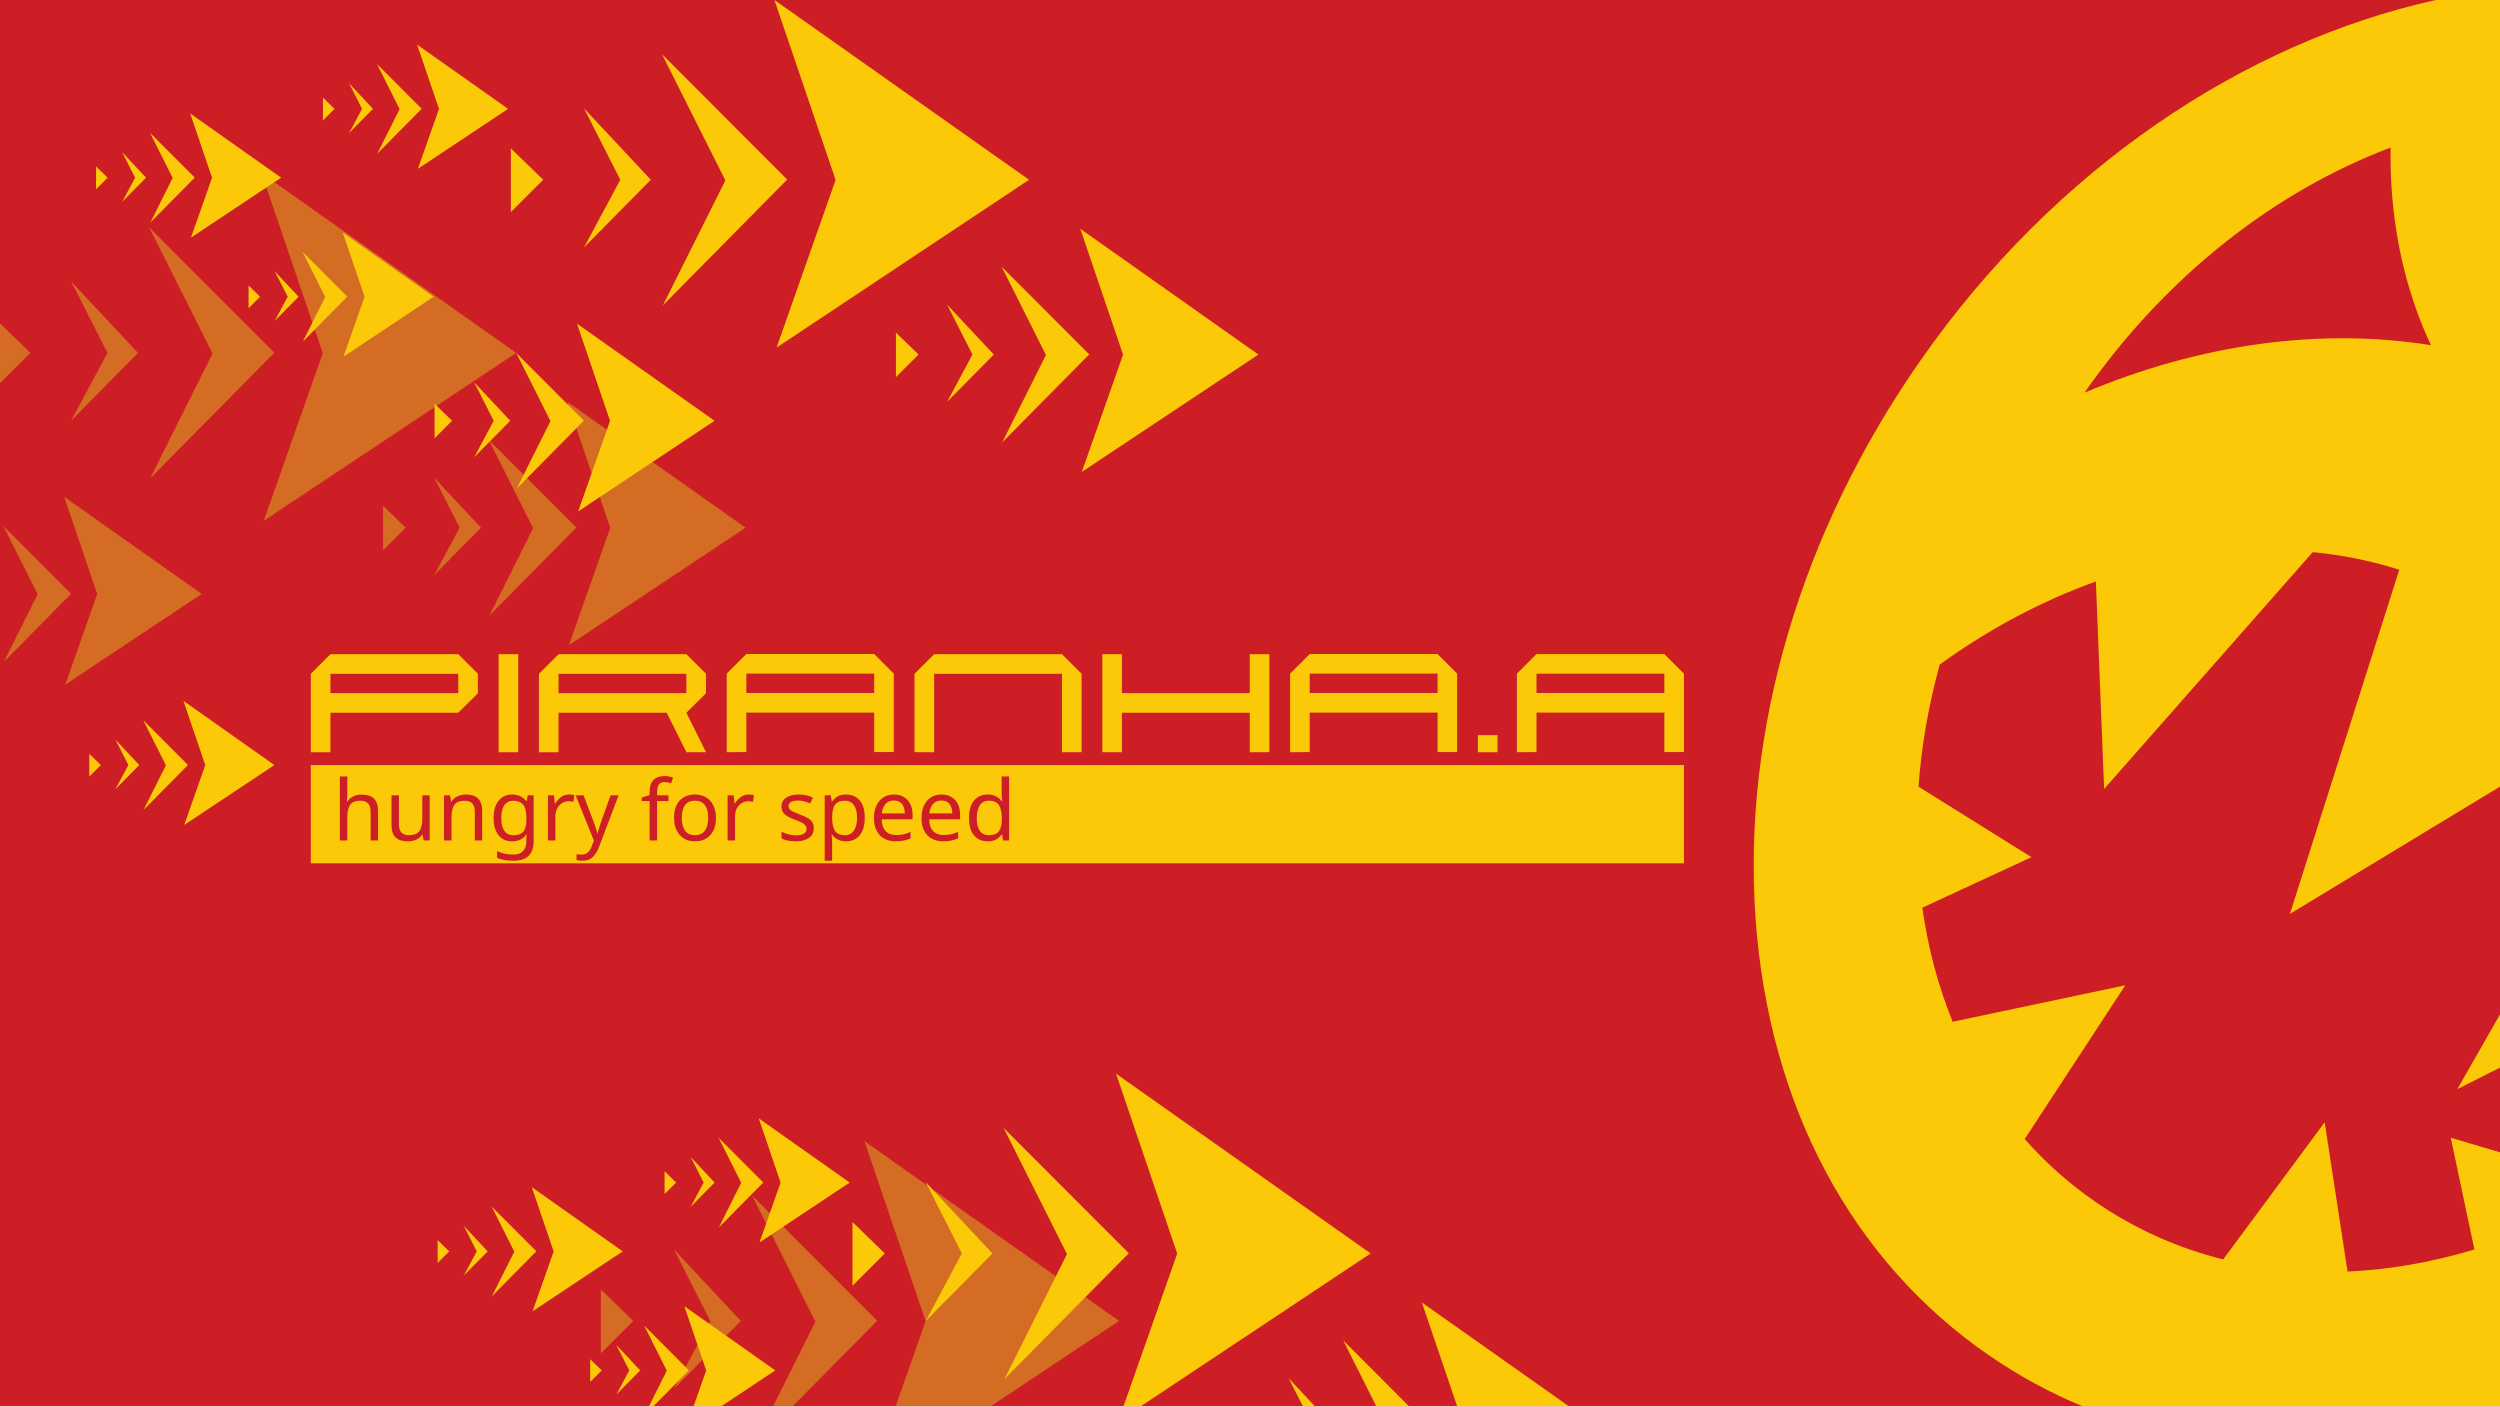
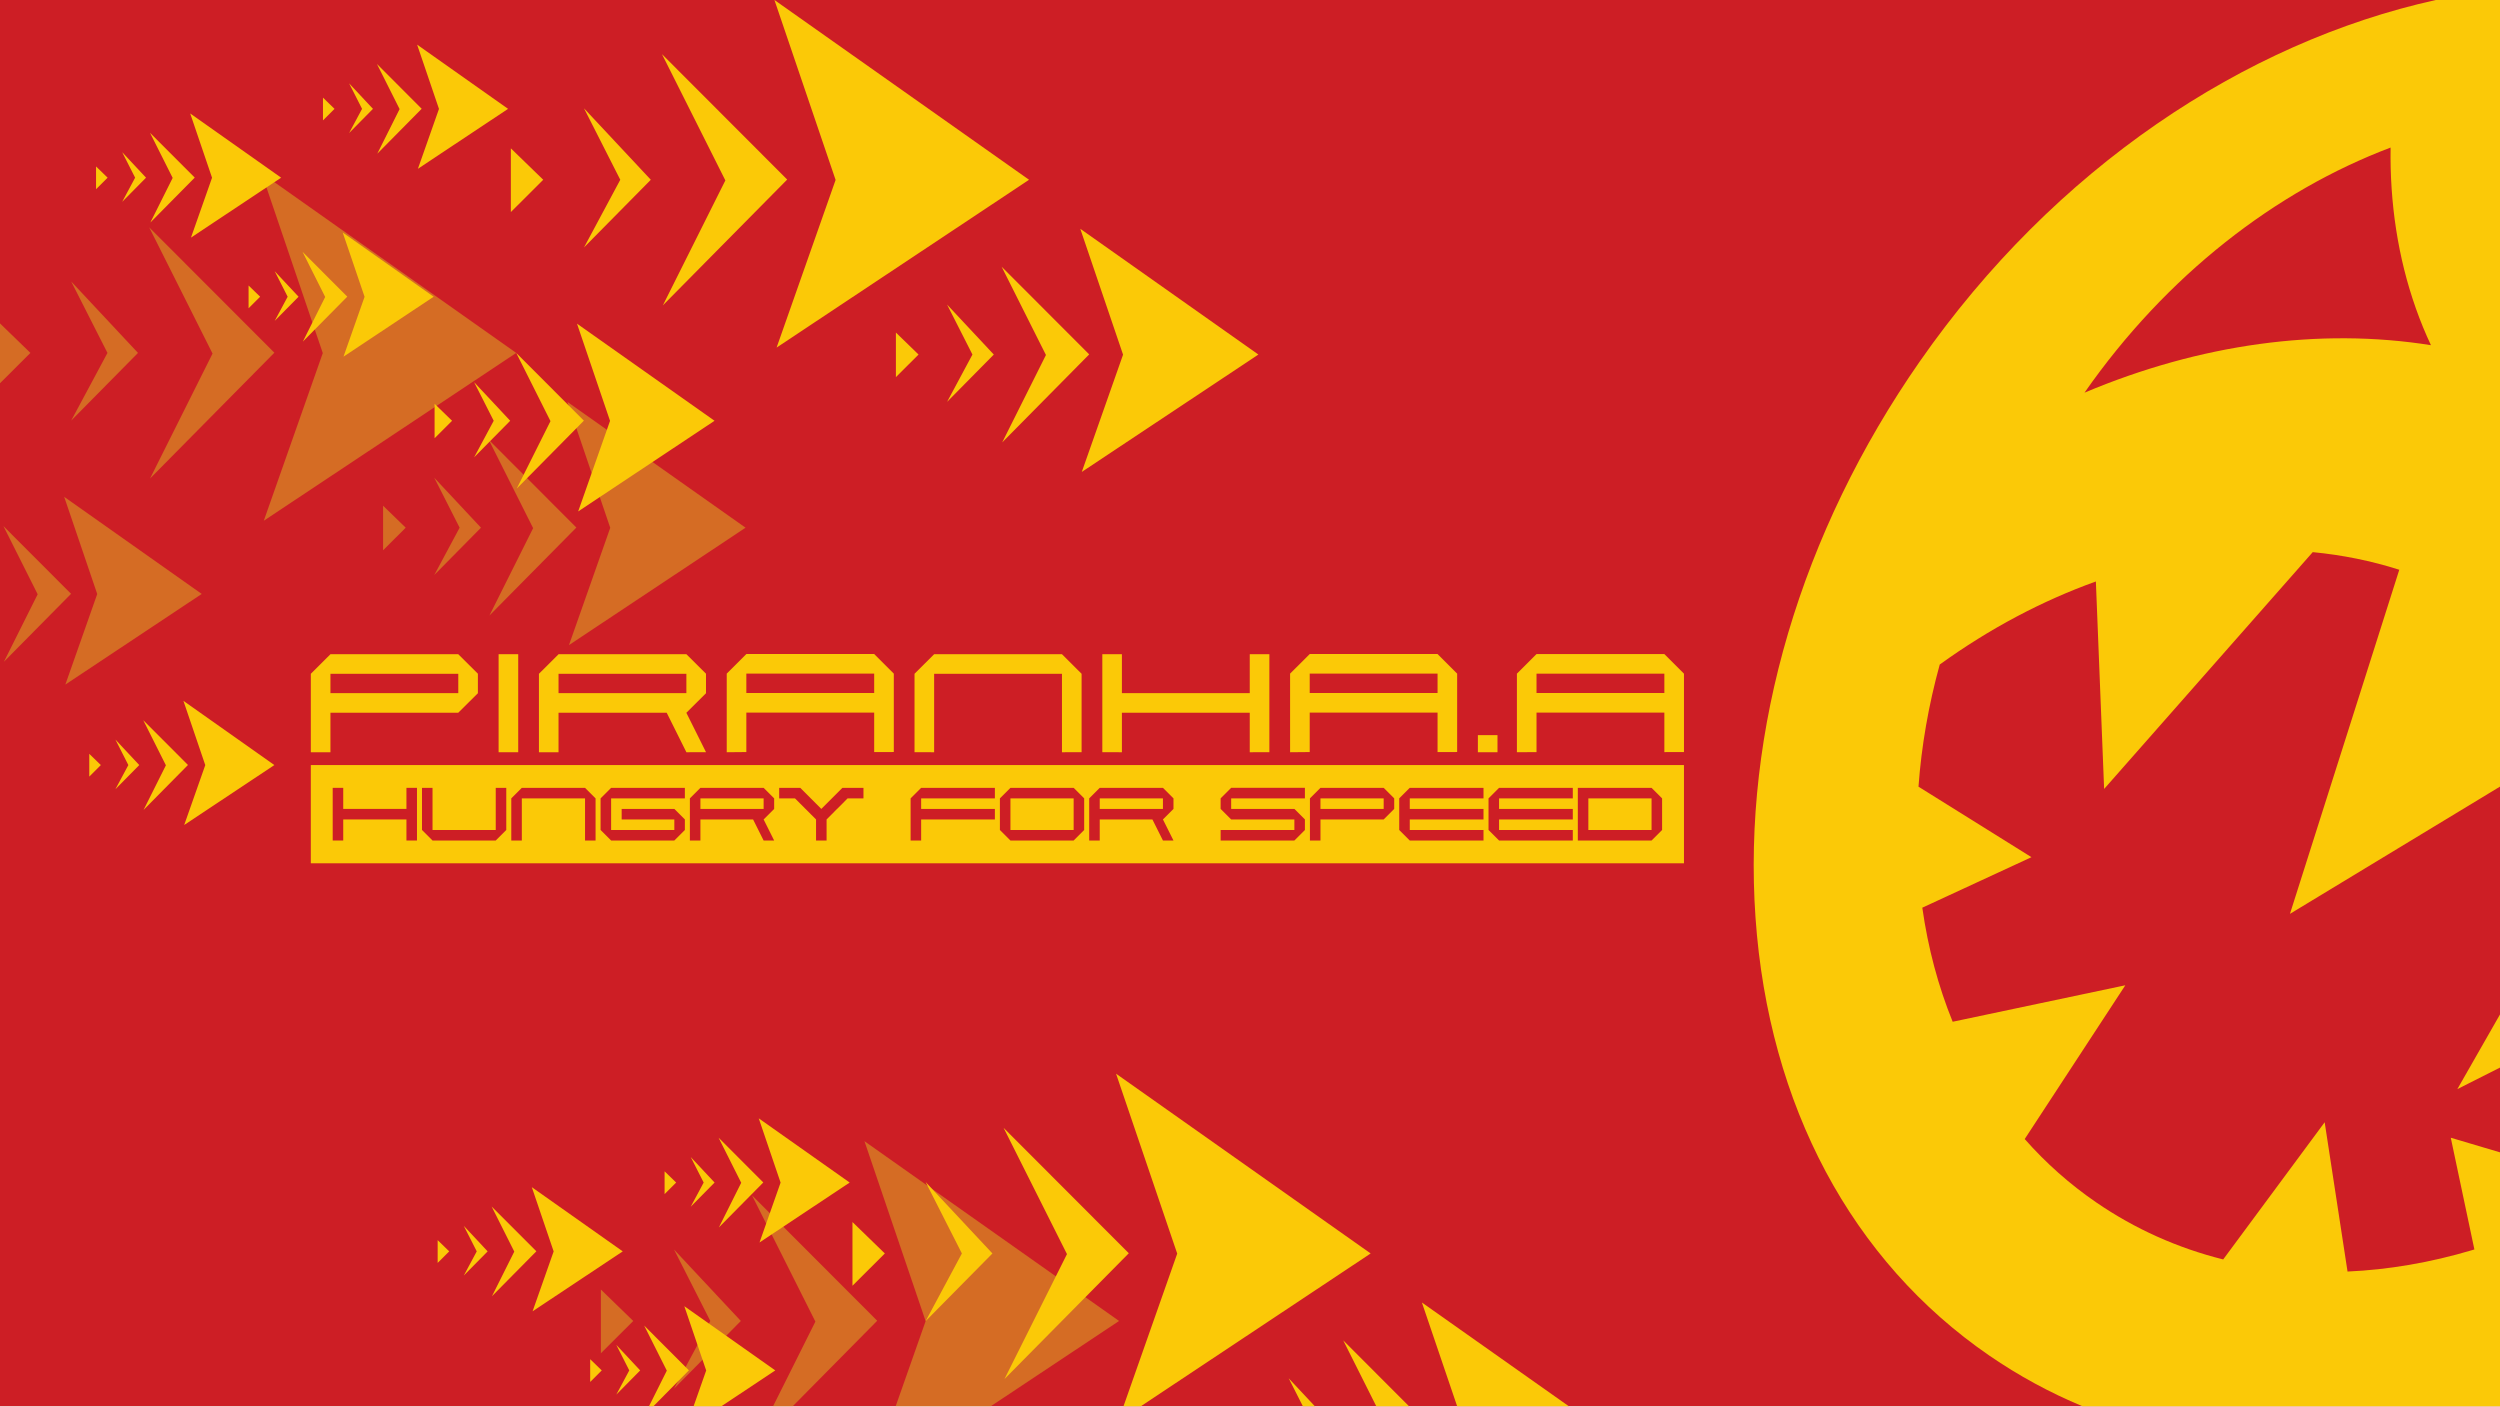
<svg xmlns="http://www.w3.org/2000/svg" width="1920" height="1080" viewBox="0 0 508 285.75" version="1.1" id="svg1431">
  <defs id="defs1425" />
  <g id="layer1" transform="translate(0,-11.24998)">
    <rect style="opacity:1;fill:#cd1e25;fill-opacity:1;stroke:none;stroke-width:3.448;stroke-linecap:butt;stroke-linejoin:round;stroke-miterlimit:4;stroke-dasharray:none;stroke-opacity:1;paint-order:markers stroke fill" id="rect856" width="508" height="285.75" x="0" y="11.25" />
    <path style="opacity:0.513;fill:#dbb524;fill-opacity:1;stroke-width:3.78" d="M 663.904,876.438 710.879,1014.621 687.871,1080 h 73.051 l 98.529,-65.5 z m -86.363,41.598 48.674,96.957 L 593.697,1080 h 15.111 l 64.889,-65.66 z m -59.881,41.607 27.852,54.857 -27.852,51.963 51.305,-51.963 z m -56.186,30.721 v 48.941 L 486.342,1014.5 Z" transform="matrix(0.2645833,0,0,0.2645833,0,11.24998)" id="path1050" />
    <path id="path987" d="M 53.6,117.066 65.59,82.996 53.161,46.435 104.899,82.964 Z M 43.189,83.094 30.311,57.441 55.752,82.921 30.487,108.487 Z M 21.836,82.964 14.467,68.449 28.041,82.964 14.467,96.713 Z m -22.235,-6.386 6.58,6.386 -6.58,6.563 z" style="opacity:0.513;fill:#dbb524;fill-opacity:1;stroke-width:1" />
    <path style="opacity:0.513;fill:#dbb524;fill-opacity:1;stroke-width:1" d="m 115.614,142.332 8.387,-23.832 -8.694,-25.574 36.191,25.552 z m -7.283,-23.763 -9.008,-17.944 17.796,17.823 -17.673,17.883 z m -14.936,-0.091 -5.154,-10.153 9.495,10.153 -9.495,9.617 z m -15.553,-4.467 4.602,4.467 -4.602,4.591 z" id="path989" />
    <path style="opacity:0.513;fill:#dbb524;fill-opacity:1;stroke-width:3.78" d="M 49.285,381.555 74.664,456.207 50.182,525.775 154.93,456.143 Z M 2.627,404.027 28.924,456.408 2.986,508.258 54.576,456.055 Z" transform="matrix(0.2645833,0,0,0.2645833,0,11.24998)" id="path991" />
    <path style="opacity:1;fill:#fbc907;fill-opacity:1;stroke-width:1" d="m 157.804,81.881 11.99,-34.07 -12.429,-36.561 51.738,36.529 z m -10.411,-33.972 -12.878,-25.653 25.441,25.48 -25.265,25.566 z m -21.353,-0.13 -7.369,-14.515 13.574,14.515 -13.574,13.749 z m -22.235,-6.386 6.58,6.386 -6.58,6.563 z" id="path917" />
    <path style="fill:#fbc907;fill-opacity:1;fill-rule:nonzero;stroke:none;stroke-width:0.133" d="m 1870.703,0 c -146.847,32.459 -292.941,129.142 -396.33,277.625 -91.417,131.305 -136.22,283.035 -126.133,427.234 10.102,144.192 73.863,263.602 179.553,336.225 22.587,15.52 46.515,28.495 71.533,38.916 H 1920 V 885 l -37.809,-11.219 18.137,85.793 c -0.517,0.162 -1.028,0.321 -1.545,0.479 -32.459,9.662 -64.589,15.123 -95.877,16.492 l -17.558,-114.65 -77.939,105.352 c -34.972,-8.755 -67.844,-23.424 -97.643,-43.902 -20.368,-13.987 -38.664,-30.264 -54.791,-48.559 l 77.272,-118.09 -132.596,28.012 c -11.052,-27.171 -18.916,-56.507 -23.322,-87.607 l 83.828,-38.785 -86.762,-54.152 c 2.282,-31.295 7.755,-62.714 16.322,-93.797 38.564,-27.85 79.029,-49.114 119.912,-63.795 l 6.34,159.348 160.217,-181.879 c 22.797,2.194 45.036,6.699 66.465,13.531 L 1758.684,701.84 1920,604.111 V 0 Z m -34.727,113.318 c -0.649,42.461 5.534,84.284 19.4,123.523 3.46,9.793 7.344,19.211 11.586,28.26 -85.502,-13.591 -177.386,-0.923 -266.076,36.475 62.998,-90.301 146.899,-154.922 235.09,-188.258 z M 1920,779.088 1887.244,836.439 1920,819.9 Z" transform="matrix(0.2645833,0,0,0.2645833,0,11.24998)" id="path862" />
-     <g id="g975">
-       <g style="stroke-width:1.341" transform="matrix(0.745792,0,0,0.745792,51.44594,36.45878)" id="g879">
-         <path id="path2091" style="fill:#fbc907;fill-opacity:1;fill-rule:nonzero;stroke:none;stroke-width:0.047" d="m 55.883,155.052 v -5.273 h -34.829 v 5.273 z m 5.342,0.026 -5.356,5.319 h -34.815 v 10.758 h -5.348 V 149.779 l 5.358,-5.338 h 34.807 l 5.354,5.317 v 5.32" />
-         <path id="path2093" style="fill:#fbc907;fill-opacity:1;fill-rule:nonzero;stroke:none;stroke-width:0.047" d="m 72.214,171.155 h -5.345 V 144.442 h 5.345 v 26.713" />
-         <path id="path2095" style="fill:#fbc907;fill-opacity:1;fill-rule:nonzero;stroke:none;stroke-width:0.047" d="m 118.032,155.056 v -5.277 H 83.198 v 5.273 z m 5.353,16.09 -5.348,0.009 -5.364,-10.756 -29.476,-10e-4 v 10.758 h -5.34 v -21.375 l 5.362,-5.338 h 34.812 l 5.345,5.317 v 5.321 l -5.352,5.325 5.36,10.74" />
-         <path id="path2097" style="fill:#fbc907;fill-opacity:1;fill-rule:nonzero;stroke:none;stroke-width:0.047" d="m 276.874,171.146 -5.345,0.009 V 160.399 h -34.835 v 10.756 l -5.334,-0.009 V 144.442 h 5.334 v 10.615 h 34.835 V 144.442 h 5.345 v 26.704" />
-         <path id="path2099" style="fill:#fbc907;fill-opacity:1;fill-rule:nonzero;stroke:none;stroke-width:0.047" d="m 169.201,155.011 v -5.275 h -34.833 v 5.275 z m 5.345,16.088 -5.345,0.007 v -10.756 h -34.833 v 10.756 l -5.342,0.049 v -21.419 l 5.355,-5.344 h 34.809 l 5.356,5.344 v 21.363" />
-         <path id="path2101" style="fill:#fbc907;fill-opacity:1;fill-rule:nonzero;stroke:none;stroke-width:0.047" d="m 225.711,171.146 -5.346,0.009 v -21.375 h -34.831 v 21.375 l -5.343,-0.009 v -21.367 l 5.352,-5.338 h 34.814 l 5.355,5.338 v 21.367" />
-         <path id="path2103" style="fill:#fbc907;fill-opacity:1;fill-rule:nonzero;stroke:none;stroke-width:0.047" d="m 322.698,155.011 v -5.275 h -34.831 v 5.275 z m 5.34,16.088 -5.34,0.007 v -10.756 h -34.831 v 10.756 l -5.348,0.049 v -21.419 l 5.362,-5.344 h 34.807 l 5.349,5.344 v 21.363" />
-         <path id="path2105" style="fill:#fbc907;fill-opacity:1;fill-rule:nonzero;stroke:none;stroke-width:0.047" d="m 339.027,171.155 h -5.345 v -4.66 h 5.345 v 4.66" />
-         <path id="path2107" style="fill:#fbc907;fill-opacity:1;fill-rule:nonzero;stroke:none;stroke-width:0.047" d="m 384.492,155.02 v -5.273 h -34.83 v 5.273 z m 5.344,16.081 -5.344,0.018 v -10.759 h -34.83 v 10.759 l -5.343,0.035 V 149.747 l 5.352,-5.346 h 34.811 l 5.355,5.346 v 21.354" />
-       </g>
-       <rect y="166.711" x="63.159" height="19.96" width="279.023" id="rect881" style="opacity:1;fill:#fbc907;fill-opacity:1;stroke:none;stroke-width:3.448;stroke-linecap:butt;stroke-linejoin:round;stroke-miterlimit:4;stroke-dasharray:none;stroke-opacity:1;paint-order:markers stroke fill" />
-       <text id="text885" y="182.042" x="67.604" style="font-style:normal;font-variant:normal;font-weight:normal;font-stretch:normal;font-size:17.125px;line-height:1.25;font-family:'Virgo 01';-inkscape-font-specification:'Virgo 01, ';font-variant-ligatures:normal;font-variant-caps:normal;font-variant-numeric:normal;font-feature-settings:normal;text-align:start;letter-spacing:0px;word-spacing:0px;writing-mode:lr-tb;text-anchor:start;fill:#cd1e25;fill-opacity:1;stroke:none;stroke-width:0.265" xml:space="preserve">
-         <tspan style="font-style:normal;font-variant:normal;font-weight:normal;font-stretch:normal;font-size:17.125px;font-family:Piranha;-inkscape-font-specification:'Piranha, Normal';font-variant-ligatures:normal;font-variant-caps:normal;font-variant-numeric:normal;font-feature-settings:normal;text-align:start;writing-mode:lr-tb;text-anchor:start;fill:#cd1e25;fill-opacity:1;stroke-width:0.265" y="182.042" x="67.604" id="tspan883">hungry for speed</tspan>
-       </text>
+     <g id="g879" transform="matrix(0.745792,0,0,0.745792,51.44594,36.45878)" style="stroke-width:1.341">
+       <path d="m 55.883,155.052 v -5.273 h -34.829 v 5.273 z m 5.342,0.026 -5.356,5.319 h -34.815 v 10.758 h -5.348 V 149.779 l 5.358,-5.338 h 34.807 l 5.354,5.317 v 5.32" style="fill:#fbc907;fill-opacity:1;fill-rule:nonzero;stroke:none;stroke-width:0.047" id="path2091" />
+       <path d="m 72.214,171.155 h -5.345 V 144.442 h 5.345 v 26.713" style="fill:#fbc907;fill-opacity:1;fill-rule:nonzero;stroke:none;stroke-width:0.047" id="path2093" />
+       <path d="m 118.032,155.056 v -5.277 H 83.198 v 5.273 z m 5.353,16.09 -5.348,0.009 -5.364,-10.756 -29.476,-10e-4 v 10.758 h -5.34 v -21.375 l 5.362,-5.338 h 34.812 l 5.345,5.317 v 5.321 l -5.352,5.325 5.36,10.74" style="fill:#fbc907;fill-opacity:1;fill-rule:nonzero;stroke:none;stroke-width:0.047" id="path2095" />
+       <path d="m 276.874,171.146 -5.345,0.009 V 160.399 h -34.835 v 10.756 l -5.334,-0.009 V 144.442 h 5.334 v 10.615 h 34.835 V 144.442 h 5.345 v 26.704" style="fill:#fbc907;fill-opacity:1;fill-rule:nonzero;stroke:none;stroke-width:0.047" id="path2097" />
+       <path d="m 169.201,155.011 v -5.275 h -34.833 v 5.275 z m 5.345,16.088 -5.345,0.007 v -10.756 h -34.833 v 10.756 l -5.342,0.049 v -21.419 l 5.355,-5.344 h 34.809 l 5.356,5.344 v 21.363" style="fill:#fbc907;fill-opacity:1;fill-rule:nonzero;stroke:none;stroke-width:0.047" id="path2099" />
+       <path d="m 225.711,171.146 -5.346,0.009 v -21.375 h -34.831 v 21.375 l -5.343,-0.009 v -21.367 l 5.352,-5.338 h 34.814 l 5.355,5.338 v 21.367" style="fill:#fbc907;fill-opacity:1;fill-rule:nonzero;stroke:none;stroke-width:0.047" id="path2101" />
+       <path d="m 322.698,155.011 v -5.275 h -34.831 v 5.275 z m 5.34,16.088 -5.34,0.007 v -10.756 h -34.831 v 10.756 l -5.348,0.049 v -21.419 l 5.362,-5.344 h 34.807 l 5.349,5.344 v 21.363" style="fill:#fbc907;fill-opacity:1;fill-rule:nonzero;stroke:none;stroke-width:0.047" id="path2103" />
+       <path d="m 339.027,171.155 h -5.345 v -4.66 h 5.345 v 4.66" style="fill:#fbc907;fill-opacity:1;fill-rule:nonzero;stroke:none;stroke-width:0.047" id="path2105" />
+       <path d="m 384.492,155.02 v -5.273 h -34.83 v 5.273 z m 5.344,16.081 -5.344,0.018 v -10.759 h -34.83 v 10.759 l -5.343,0.035 V 149.747 l 5.352,-5.346 h 34.811 l 5.355,5.346 v 21.354" style="fill:#fbc907;fill-opacity:1;fill-rule:nonzero;stroke:none;stroke-width:0.047" id="path2107" />
+     </g>
+     <rect style="opacity:1;fill:#fbc907;fill-opacity:1;stroke:none;stroke-width:3.448;stroke-linecap:butt;stroke-linejoin:round;stroke-miterlimit:4;stroke-dasharray:none;stroke-opacity:1;paint-order:markers stroke fill" id="rect881" width="279.023" height="19.96" x="63.159" y="166.711" />
+     <g aria-label="hungry for speed" style="font-style:normal;font-variant:normal;font-weight:normal;font-stretch:normal;font-size:17.125px;line-height:1.25;font-family:'Virgo 01';-inkscape-font-specification:'Virgo 01, ';font-variant-ligatures:normal;font-variant-caps:normal;font-variant-numeric:normal;font-feature-settings:normal;text-align:start;letter-spacing:0px;word-spacing:0px;writing-mode:lr-tb;text-anchor:start;fill:#cd1e25;fill-opacity:1;stroke:none;stroke-width:0.265" id="text885">
+       <path d="M 67.604,182.042 V 171.339 h 2.141 v 4.281 h 12.844 v -4.281 h 2.141 v 10.703 h -2.141 v -4.281 H 69.745 v 4.281 z" style="font-style:normal;font-variant:normal;font-weight:normal;font-stretch:normal;font-size:17.125px;font-family:Piranha;-inkscape-font-specification:'Piranha, Normal';font-variant-ligatures:normal;font-variant-caps:normal;font-variant-numeric:normal;font-feature-settings:normal;text-align:start;writing-mode:lr-tb;text-anchor:start;fill:#cd1e25;fill-opacity:1;stroke-width:0.265" id="path857" />
+       <path d="m 87.89,182.042 -2.141,-2.141 v -8.562 h 2.141 v 8.562 h 12.844 v -8.562 h 2.141 v 8.562 l -2.141,2.141 z" style="font-style:normal;font-variant:normal;font-weight:normal;font-stretch:normal;font-size:17.125px;font-family:Piranha;-inkscape-font-specification:'Piranha, Normal';font-variant-ligatures:normal;font-variant-caps:normal;font-variant-numeric:normal;font-feature-settings:normal;text-align:start;writing-mode:lr-tb;text-anchor:start;fill:#cd1e25;fill-opacity:1;stroke-width:0.265" id="path859" />
+       <path d="m 103.894,182.042 v -8.562 l 2.141,-2.141 h 12.844 l 2.141,2.141 v 8.562 h -2.141 v -8.562 h -12.844 v 8.562 z" style="font-style:normal;font-variant:normal;font-weight:normal;font-stretch:normal;font-size:17.125px;font-family:Piranha;-inkscape-font-specification:'Piranha, Normal';font-variant-ligatures:normal;font-variant-caps:normal;font-variant-numeric:normal;font-feature-settings:normal;text-align:start;writing-mode:lr-tb;text-anchor:start;fill:#cd1e25;fill-opacity:1;stroke-width:0.265" id="path861" />
+       <path d="m 124.18,182.042 -2.141,-2.141 v -6.422 l 2.141,-2.141 h 14.984 v 2.141 h -14.984 v 6.422 h 12.844 v -2.141 h -10.703 v -2.141 h 10.703 l 2.141,2.141 v 2.141 l -2.141,2.141 z" style="font-style:normal;font-variant:normal;font-weight:normal;font-stretch:normal;font-size:17.125px;font-family:Piranha;-inkscape-font-specification:'Piranha, Normal';font-variant-ligatures:normal;font-variant-caps:normal;font-variant-numeric:normal;font-feature-settings:normal;text-align:start;writing-mode:lr-tb;text-anchor:start;fill:#cd1e25;fill-opacity:1;stroke-width:0.265" id="path863" />
+       <path d="m 155.168,175.62 v -2.141 h -12.844 v 2.141 z m -14.984,6.422 v -8.562 l 2.141,-2.141 h 12.844 l 2.141,2.141 v 2.141 l -2.141,2.141 1.07,2.141 1.07,2.141 h -2.141 l -1.07,-2.141 -1.07,-2.141 h -10.703 v 4.281 z" style="font-style:normal;font-variant:normal;font-weight:normal;font-stretch:normal;font-size:17.125px;font-family:Piranha;-inkscape-font-specification:'Piranha, Normal';font-variant-ligatures:normal;font-variant-caps:normal;font-variant-numeric:normal;font-feature-settings:normal;text-align:start;writing-mode:lr-tb;text-anchor:start;fill:#cd1e25;fill-opacity:1;stroke-width:0.265" id="path865" />
+       <path d="m 165.821,182.042 v -4.281 l -1.07,-1.07 v 0 l -1.07,-1.07 -1.07,-1.07 v 0 l -1.07,-1.07 h -3.211 v -2.141 h 4.281 l 2.141,2.141 2.141,2.141 2.141,-2.141 2.141,-2.141 h 4.281 v 2.141 h -3.228 l -1.054,1.07 -1.07,1.07 h -0.017 l -1.054,1.07 -1.07,1.07 v 4.281 z" style="font-style:normal;font-variant:normal;font-weight:normal;font-stretch:normal;font-size:17.125px;font-family:Piranha;-inkscape-font-specification:'Piranha, Normal';font-variant-ligatures:normal;font-variant-caps:normal;font-variant-numeric:normal;font-feature-settings:normal;text-align:start;writing-mode:lr-tb;text-anchor:start;fill:#cd1e25;fill-opacity:1;stroke-width:0.265" id="path867" />
+       <path d="m 185.036,182.042 v -8.562 l 2.141,-2.141 h 14.984 v 2.141 h -14.984 v 2.141 h 14.984 v 2.141 h -14.984 v 4.281 z" style="font-style:normal;font-variant:normal;font-weight:normal;font-stretch:normal;font-size:17.125px;font-family:Piranha;-inkscape-font-specification:'Piranha, Normal';font-variant-ligatures:normal;font-variant-caps:normal;font-variant-numeric:normal;font-feature-settings:normal;text-align:start;writing-mode:lr-tb;text-anchor:start;fill:#cd1e25;fill-opacity:1;stroke-width:0.265" id="path869" />
+       <path d="m 218.165,179.901 v -6.422 h -12.844 v 6.422 z m -12.844,2.141 -2.141,-2.141 v -6.422 l 2.141,-2.141 h 12.844 l 2.141,2.141 v 6.422 l -2.141,2.141 z" style="font-style:normal;font-variant:normal;font-weight:normal;font-stretch:normal;font-size:17.125px;font-family:Piranha;-inkscape-font-specification:'Piranha, Normal';font-variant-ligatures:normal;font-variant-caps:normal;font-variant-numeric:normal;font-feature-settings:normal;text-align:start;writing-mode:lr-tb;text-anchor:start;fill:#cd1e25;fill-opacity:1;stroke-width:0.265" id="path871" />
+       <path d="m 236.31,175.62 v -2.141 H 223.466 v 2.141 z m -14.984,6.422 v -8.562 l 2.141,-2.141 h 12.844 l 2.141,2.141 v 2.141 l -2.141,2.141 1.07,2.141 1.07,2.141 h -2.141 l -1.07,-2.141 -1.07,-2.141 H 223.466 v 4.281 z" style="font-style:normal;font-variant:normal;font-weight:normal;font-stretch:normal;font-size:17.125px;font-family:Piranha;-inkscape-font-specification:'Piranha, Normal';font-variant-ligatures:normal;font-variant-caps:normal;font-variant-numeric:normal;font-feature-settings:normal;text-align:start;writing-mode:lr-tb;text-anchor:start;fill:#cd1e25;fill-opacity:1;stroke-width:0.265" id="path873" />
+       <path d="m 248.033,182.042 v -2.141 h 14.984 v -2.141 h -12.844 l -2.141,-2.141 v -2.141 l 2.141,-2.141 h 14.984 v 2.141 h -14.984 v 2.141 h 12.844 l 2.141,2.141 v 2.141 l -2.141,2.141 z" style="font-style:normal;font-variant:normal;font-weight:normal;font-stretch:normal;font-size:17.125px;font-family:Piranha;-inkscape-font-specification:'Piranha, Normal';font-variant-ligatures:normal;font-variant-caps:normal;font-variant-numeric:normal;font-feature-settings:normal;text-align:start;writing-mode:lr-tb;text-anchor:start;fill:#cd1e25;fill-opacity:1;stroke-width:0.265" id="path875" />
+       <path d="m 281.162,175.62 v -2.141 h -12.844 v 2.141 z m -14.984,6.422 v -8.562 l 2.141,-2.141 h 12.844 l 2.141,2.141 v 2.141 l -2.141,2.141 h -12.844 v 4.281 z" style="font-style:normal;font-variant:normal;font-weight:normal;font-stretch:normal;font-size:17.125px;font-family:Piranha;-inkscape-font-specification:'Piranha, Normal';font-variant-ligatures:normal;font-variant-caps:normal;font-variant-numeric:normal;font-feature-settings:normal;text-align:start;writing-mode:lr-tb;text-anchor:start;fill:#cd1e25;fill-opacity:1;stroke-width:0.265" id="path877" />
+       <path d="m 286.464,182.042 -2.141,-2.141 v -6.422 l 2.141,-2.141 h 14.984 v 2.141 h -14.984 v 2.141 h 14.984 v 2.141 h -14.984 v 2.141 h 14.984 v 2.141 z" style="font-style:normal;font-variant:normal;font-weight:normal;font-stretch:normal;font-size:17.125px;font-family:Piranha;-inkscape-font-specification:'Piranha, Normal';font-variant-ligatures:normal;font-variant-caps:normal;font-variant-numeric:normal;font-feature-settings:normal;text-align:start;writing-mode:lr-tb;text-anchor:start;fill:#cd1e25;fill-opacity:1;stroke-width:0.265" id="path879" />
+       <path d="m 304.609,182.042 -2.141,-2.141 v -6.422 l 2.141,-2.141 h 14.984 v 2.141 h -14.984 v 2.141 h 14.984 v 2.141 h -14.984 v 2.141 h 14.984 v 2.141 z" style="font-style:normal;font-variant:normal;font-weight:normal;font-stretch:normal;font-size:17.125px;font-family:Piranha;-inkscape-font-specification:'Piranha, Normal';font-variant-ligatures:normal;font-variant-caps:normal;font-variant-numeric:normal;font-feature-settings:normal;text-align:start;writing-mode:lr-tb;text-anchor:start;fill:#cd1e25;fill-opacity:1;stroke-width:0.265" id="path881" />
+       <path d="m 335.597,179.901 v -6.422 h -12.844 v 6.422 z m -14.984,2.141 V 171.339 h 14.984 l 2.141,2.141 v 6.422 l -2.141,2.141 z" style="font-style:normal;font-variant:normal;font-weight:normal;font-stretch:normal;font-size:17.125px;font-family:Piranha;-inkscape-font-specification:'Piranha, Normal';font-variant-ligatures:normal;font-variant-caps:normal;font-variant-numeric:normal;font-feature-settings:normal;text-align:start;writing-mode:lr-tb;text-anchor:start;fill:#cd1e25;fill-opacity:1;stroke-width:0.265" id="path883" />
    </g>
    <path id="path977" d="m 219.819,107.147 8.387,-23.832 -8.694,-25.574 36.191,25.552 z m -7.283,-23.763 -9.008,-17.944 17.796,17.823 -17.673,17.883 z m -14.936,-0.091 -5.154,-10.153 9.495,10.153 -9.495,9.617 z m -15.553,-4.467 4.602,4.467 -4.602,4.591 z" style="opacity:1;fill:#fbc907;fill-opacity:1;stroke-width:1" />
    <path style="opacity:1;fill:#fbc907;fill-opacity:1;stroke-width:1" d="m 117.482,115.176 6.477,-18.406 -6.715,-19.752 27.952,19.735 z m -5.625,-18.354 -6.957,-13.859 13.745,13.766 -13.65,13.812 z m -11.536,-0.07 -3.981,-7.842 7.333,7.842 -7.333,7.428 z m -12.012,-3.45 3.555,3.45 -3.555,3.546 z" id="path979" />
    <path id="path981" d="M 38.804,59.535 43.087,47.366 38.647,34.307 57.127,47.354 Z m -3.719,-12.134 -4.6,-9.163 9.087,9.101 -9.024,9.132 z m -7.627,-0.046 -2.632,-5.184 4.848,5.184 -4.848,4.911 z m -7.942,-2.281 2.35,2.281 -2.35,2.344 z" style="opacity:1;fill:#fbc907;fill-opacity:1;stroke-width:1" />
    <path style="opacity:1;fill:#fbc907;fill-opacity:1;stroke-width:1" d="M 69.798,83.725 74.081,71.556 69.641,58.497 88.121,71.545 Z m -3.719,-12.134 -4.6,-9.163 9.087,9.101 -9.024,9.132 z m -7.627,-0.046 -2.632,-5.184 4.848,5.184 -4.848,4.911 z m -7.942,-2.281 2.35,2.281 -2.35,2.344 z" id="path983" />
    <path id="path985" d="M 84.917,45.55 89.2,33.38 84.76,20.321 103.24,33.369 Z m -3.719,-12.134 -4.6,-9.163 9.087,9.101 -9.024,9.132 z m -7.627,-0.046 -2.632,-5.184 4.848,5.184 -4.848,4.911 z m -7.942,-2.281 2.35,2.281 -2.35,2.344 z" style="opacity:1;fill:#fbc907;fill-opacity:1;stroke-width:1" />
    <path style="opacity:1;fill:#fbc907;fill-opacity:1;stroke-width:1" d="m 37.428,178.891 4.282,-12.169 -4.439,-13.059 18.48,13.048 z m -3.719,-12.134 -4.6,-9.163 9.087,9.101 -9.024,9.132 z m -7.627,-0.046 -2.632,-5.184 4.848,5.184 -4.848,4.911 z m -7.942,-2.281 2.35,2.281 -2.35,2.344 z" id="path1048" />
    <path style="opacity:1;fill:#fbc907;fill-opacity:1;stroke-width:3.78" d="M 857.123,824.596 904.098,962.781 862.848,1080 h 13.309 L 1052.668,962.658 Z m -86.363,41.598 48.672,96.957 -48.006,95.973 95.49,-96.625 z m -59.881,41.607 27.85,54.857 -27.85,51.963 51.303,-51.963 z m -56.186,30.721 v 48.941 l 24.867,-24.805 z" transform="matrix(0.2645833,0,0,0.2645833,0,11.24998)" id="path1052" />
    <path style="opacity:1;fill:#fbc907;fill-opacity:1;stroke-width:3.78" d="M 1092.006,1000.311 1119.096,1080 h 85.779 z m -60.412,29.098 25.398,50.592 h 25.117 z m -41.885,29.104 10.908,21.488 h 9.188 z" transform="matrix(0.2645833,0,0,0.2645833,0,11.24998)" id="path1054" />
    <path style="opacity:1;fill:#fbc907;fill-opacity:1;stroke-width:1" d="m 108.22,277.709 4.282,-12.169 -4.439,-13.059 18.48,13.048 z m -3.719,-12.134 -4.6,-9.163 9.087,9.101 -9.024,9.132 z m -7.627,-0.046 -2.632,-5.184 4.848,5.184 -4.848,4.911 z m -7.942,-2.281 2.35,2.281 -2.35,2.344 z" id="path1058" />
    <path style="opacity:1;fill:#fbc907;fill-opacity:1;stroke-width:3.78" d="m 525.568,1003.168 16.779,49.357 -9.668,27.475 h 21.338 l 41.396,-27.52 z m -30.848,14.857 17.385,34.631 L 498.428,1080 h 3.385 l 27.254,-27.576 z m -21.387,14.861 9.947,19.594 -9.947,18.561 18.324,-18.561 z m -20.07,10.973 v 17.482 l 8.883,-8.861 z" transform="matrix(0.2645833,0,0,0.2645833,0,11.24998)" id="path1060" />
    <path style="opacity:1;fill:#fbc907;fill-opacity:1;stroke-width:1" d="m 154.333,263.724 4.282,-12.169 -4.439,-13.059 18.48,13.048 z m -3.719,-12.134 -4.6,-9.163 9.087,9.101 -9.024,9.132 z m -7.627,-0.046 -2.632,-5.184 4.848,5.184 -4.848,4.911 z m -7.942,-2.281 2.35,2.281 -2.35,2.344 z" id="path1062" />
  </g>
</svg>
